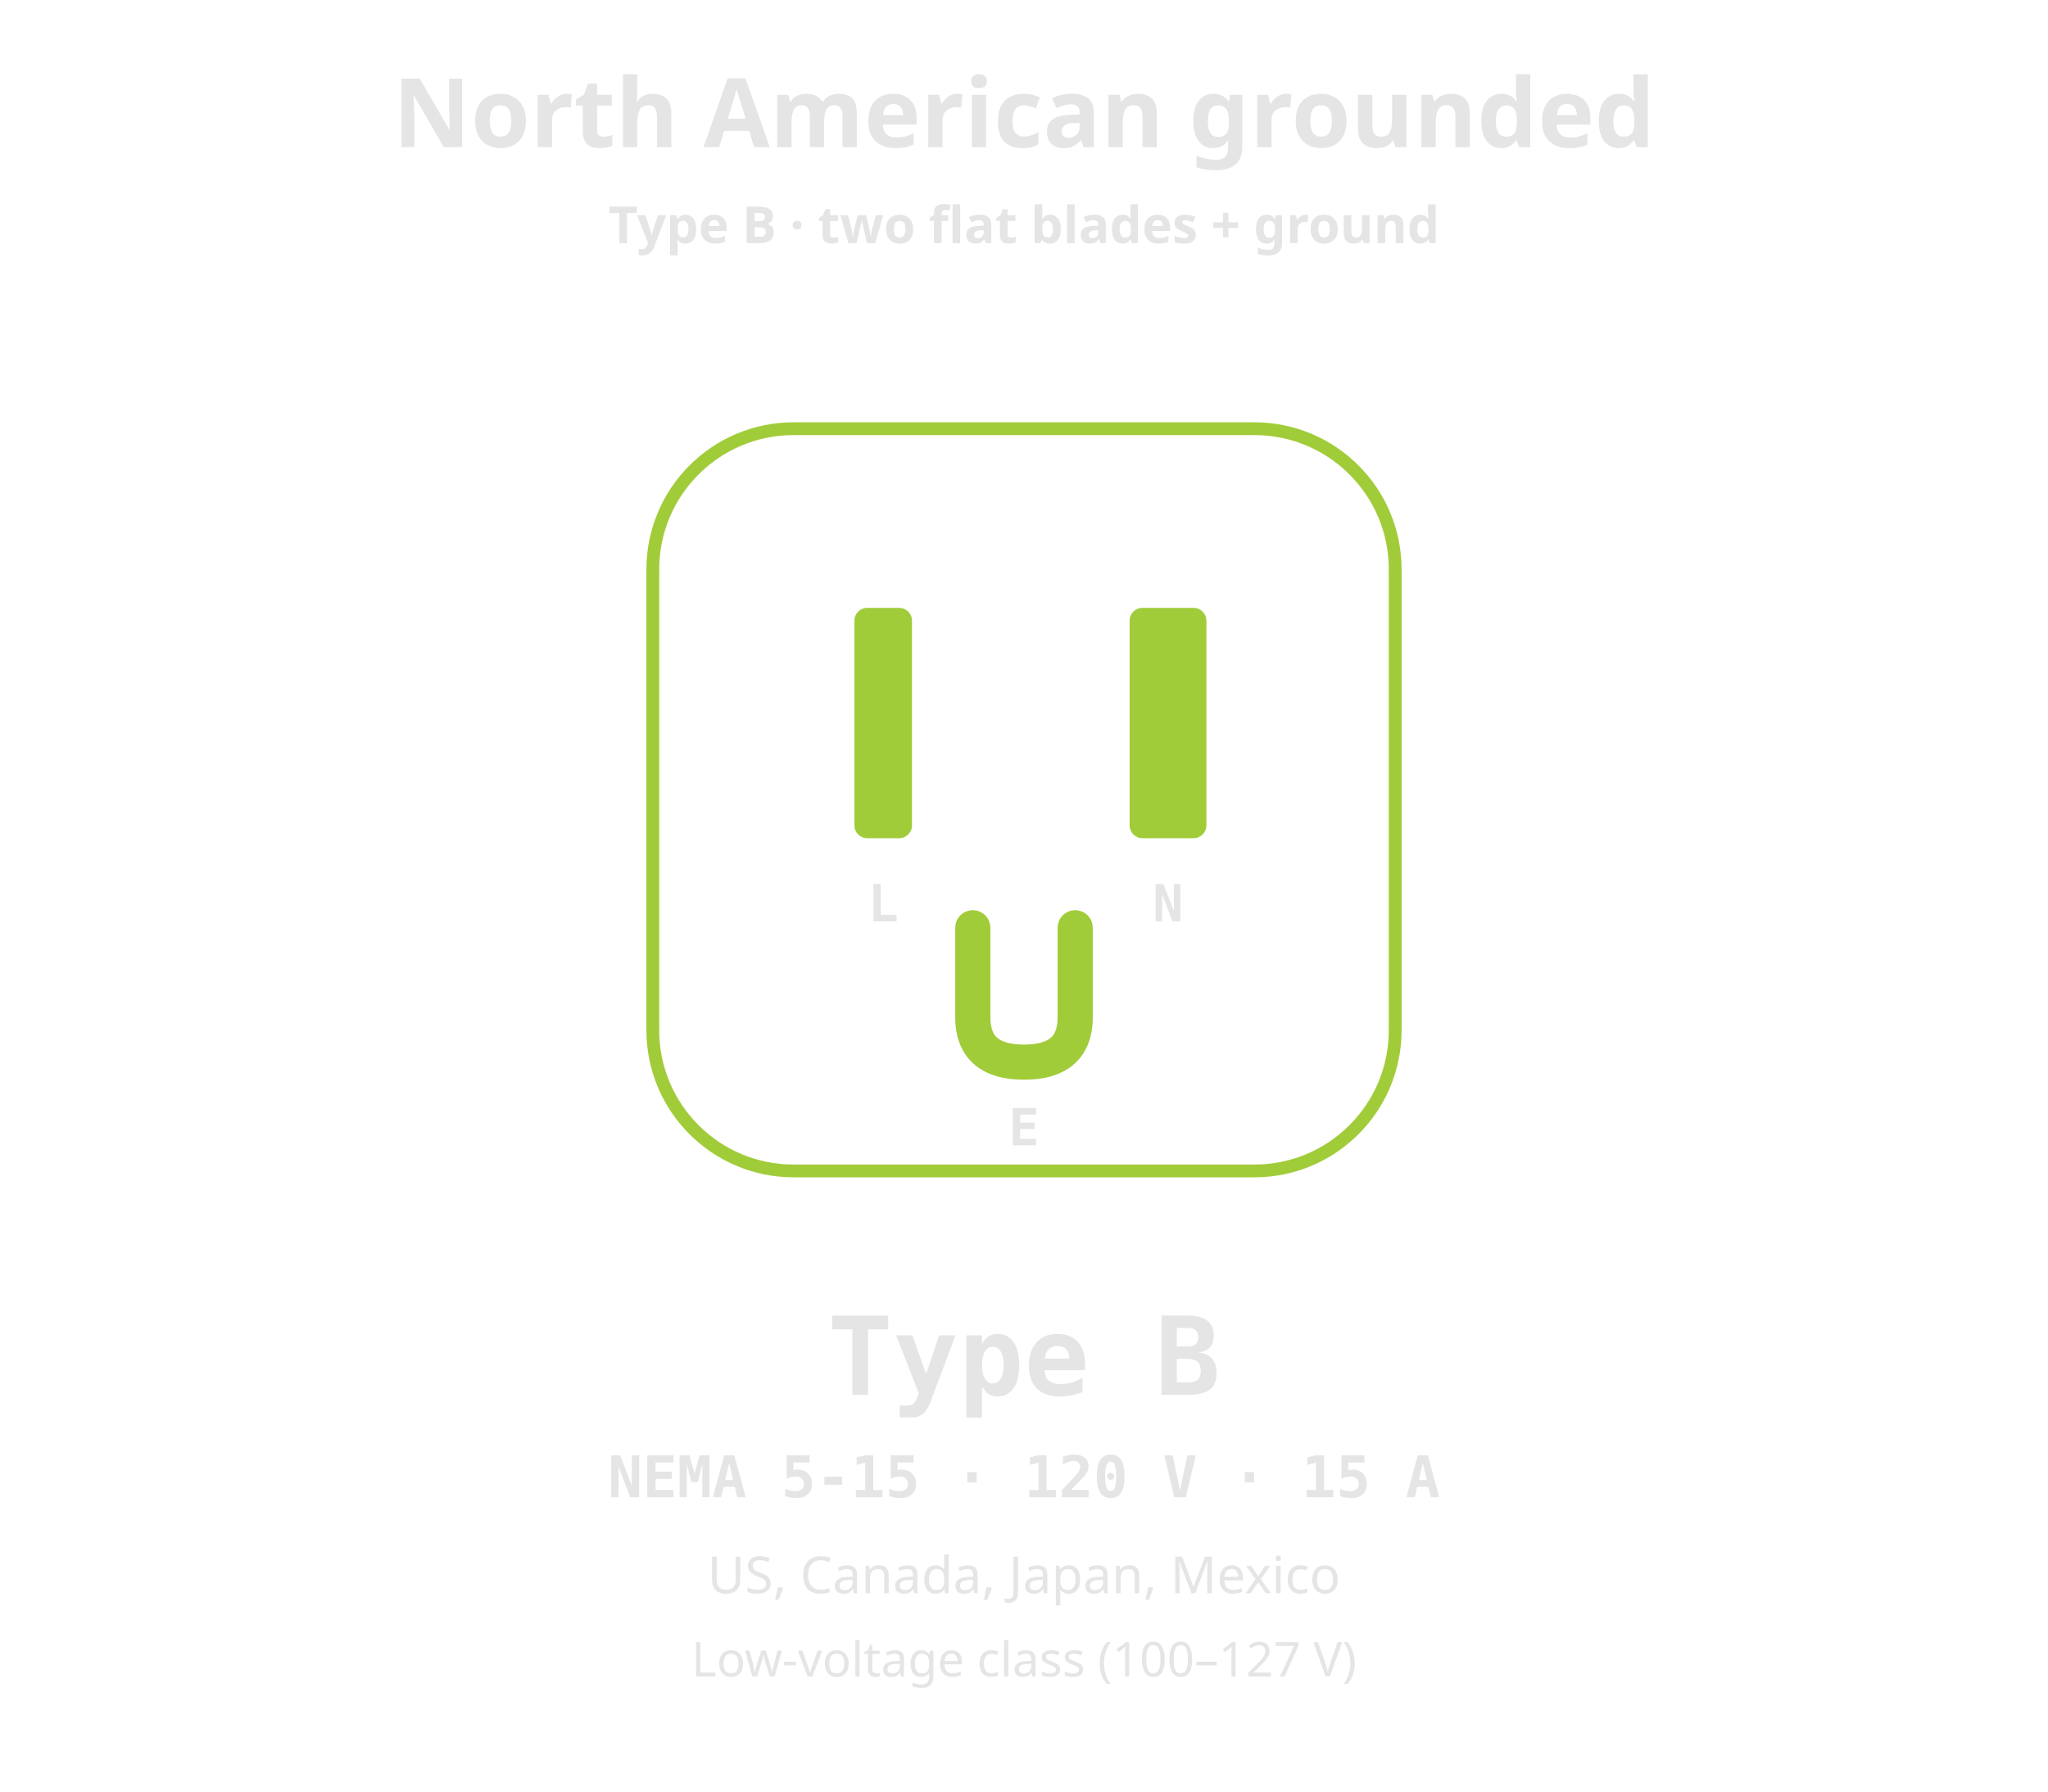
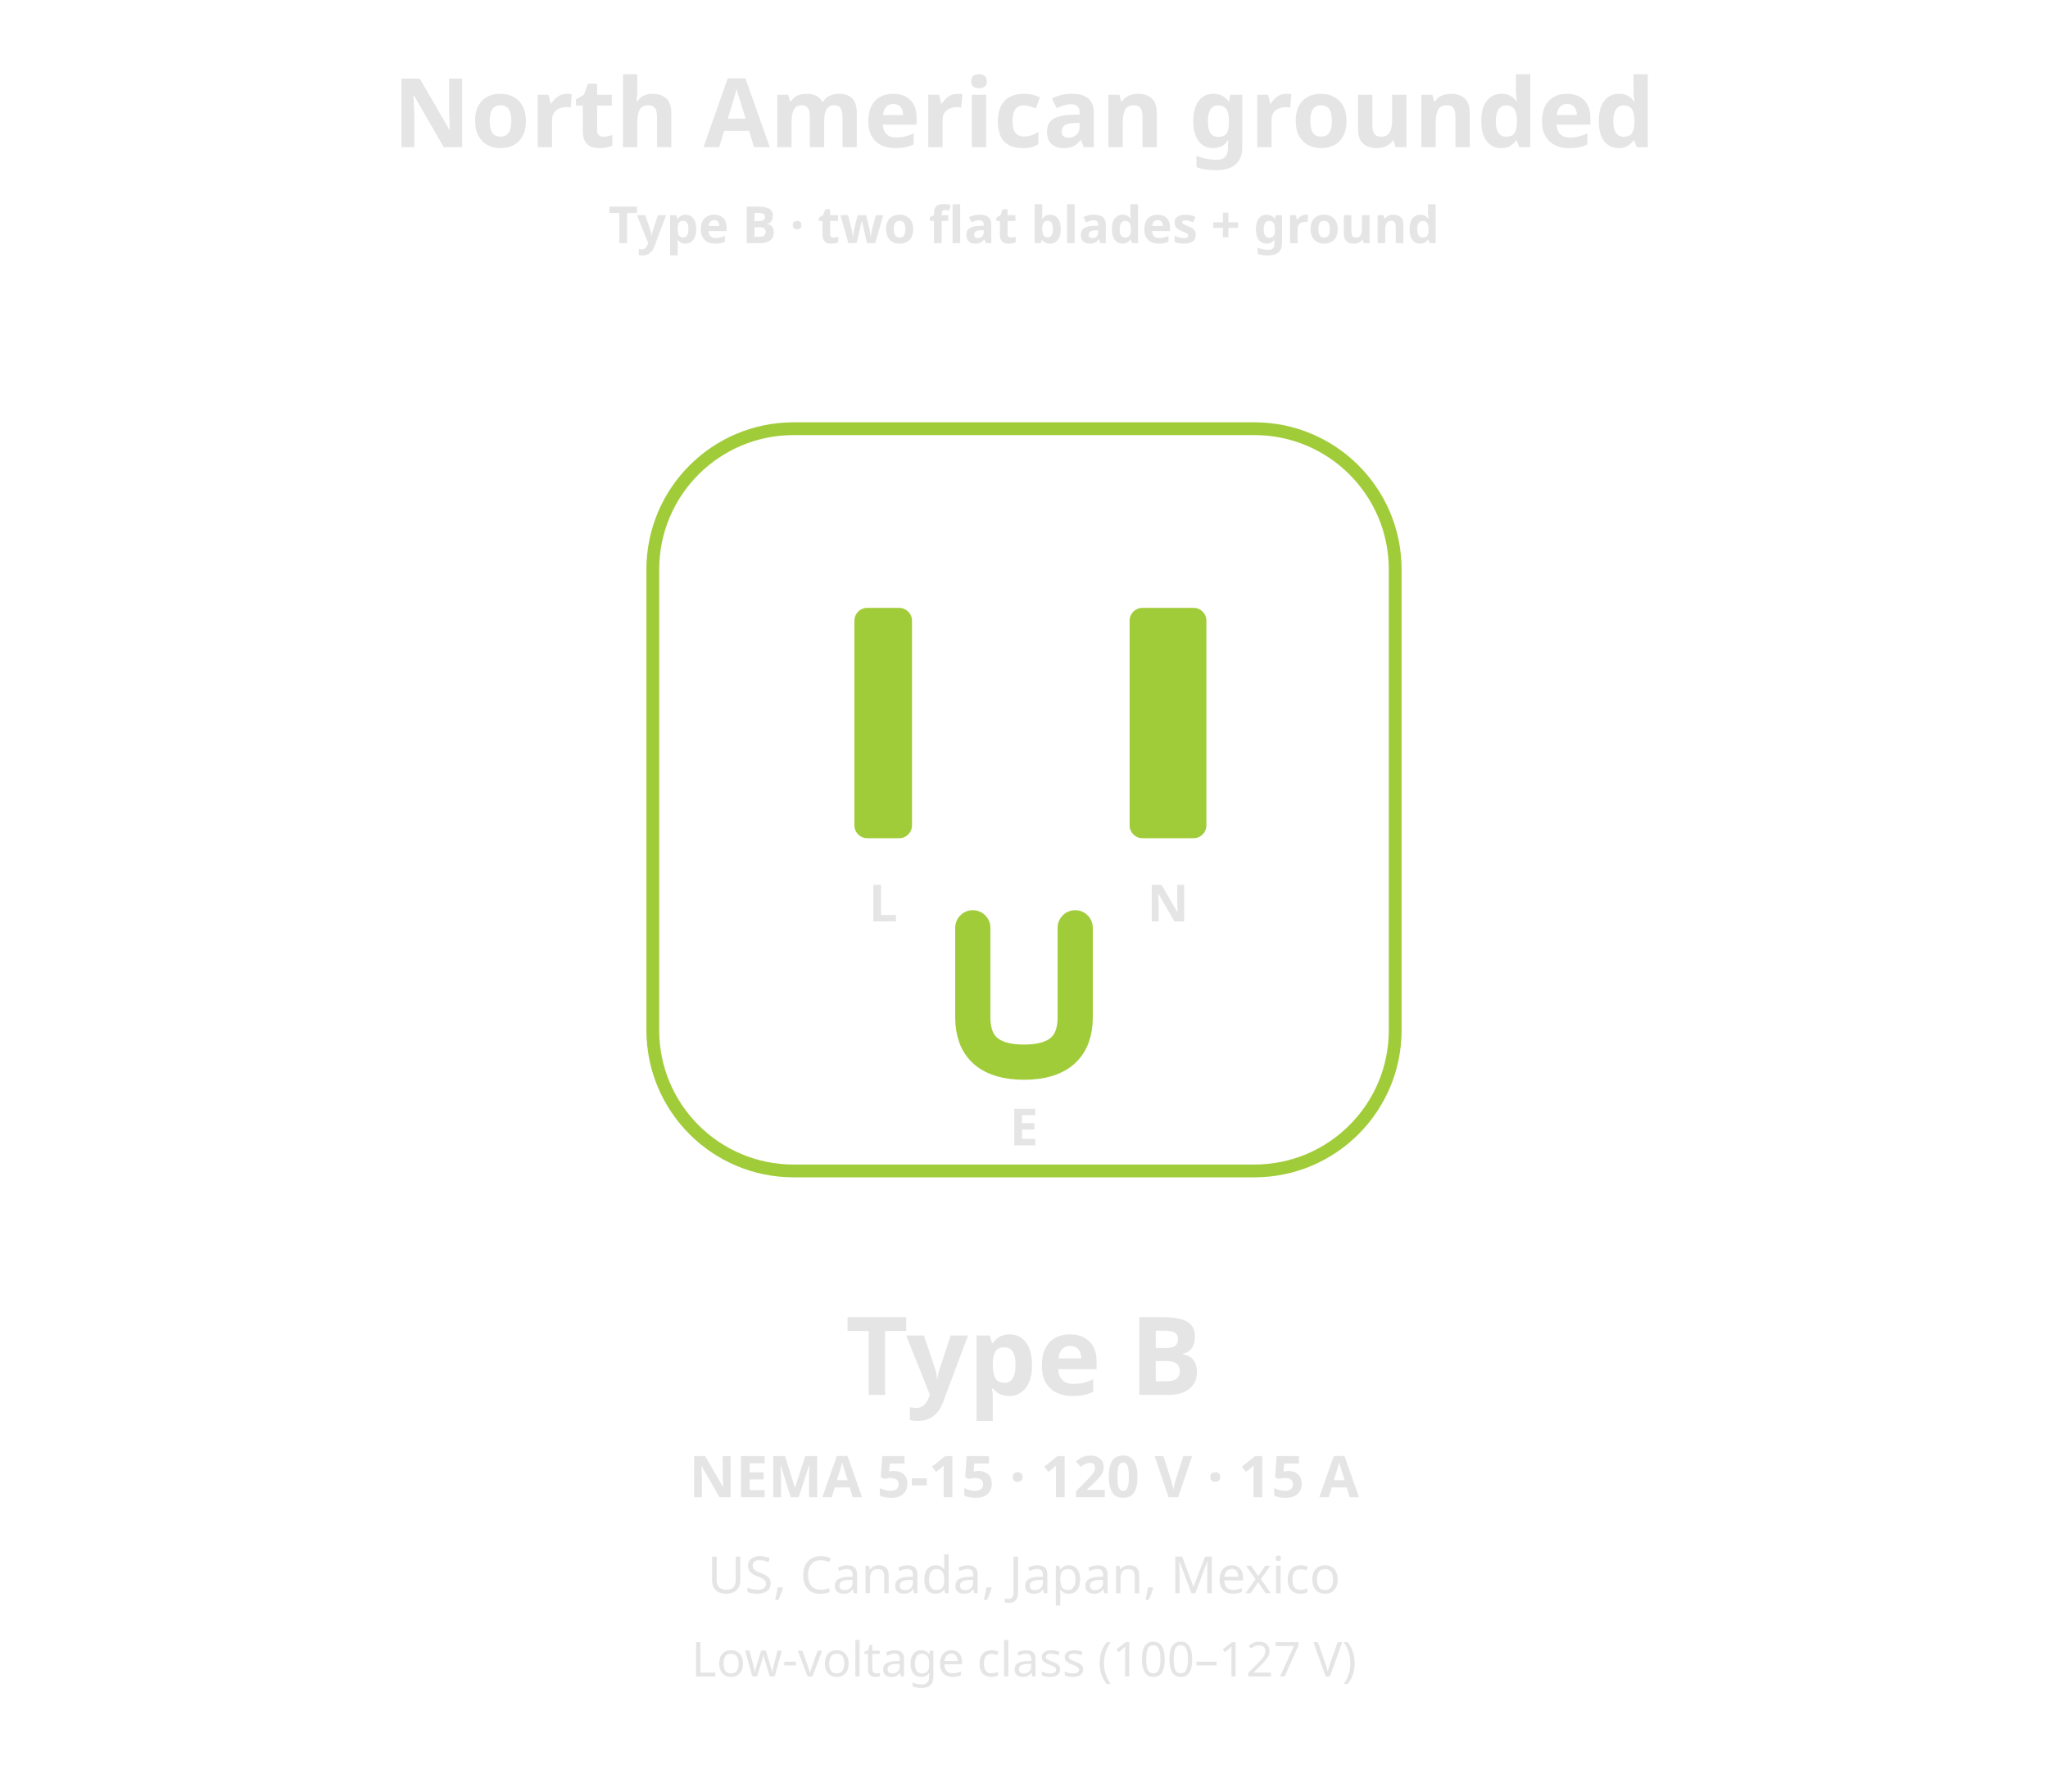
- <svg xmlns="http://www.w3.org/2000/svg" viewBox="0 0 640 560" width="640" height="560" font-family="IBM Plex Sans, sans-serif" fill="none">
+ <svg xmlns="http://www.w3.org/2000/svg" viewBox="0 0 640 560" width="640" height="560" font-family="IBM Plex Sans" fill="none">
  <text x="320" y="46" fill="#E5E5E5" font-size="30" font-weight="600" text-anchor="middle">North American grounded</text>
  <text x="320" y="76" fill="#E5E5E5" font-size="16" font-weight="600" text-anchor="middle">Type B · two flat blades + ground</text>
  <rect x="204" y="134" width="232" height="232" rx="44" stroke="#A1CC3A" stroke-width="4" />
  <rect x="267" y="190" width="18" height="72" rx="4" fill="#A1CC3A" />
  <rect x="353" y="190" width="24" height="72" rx="4" fill="#A1CC3A" />
  <path d="M 304 290 L 304 318 Q 304 332 320 332 Q 336 332 336 318 L 336 290" stroke="#A1CC3A" stroke-width="11" fill="none" stroke-linecap="round" />
-   <text x="276" y="288" fill="#E5E5E5" font-size="16" font-weight="700" text-anchor="middle" font-family="DM Mono, monospace">L</text>
-   <text x="365" y="288" fill="#E5E5E5" font-size="16" font-weight="700" text-anchor="middle" font-family="DM Mono, monospace">N</text>
-   <text x="320" y="358" fill="#E5E5E5" font-size="16" font-weight="700" text-anchor="middle" font-family="DM Mono, monospace">E</text>
-   <text x="320" y="436" fill="#E5E5E5" font-size="34" font-weight="600" text-anchor="middle" font-family="DM Mono, monospace">Type B</text>
-   <text x="320" y="468" fill="#E5E5E5" font-size="18" font-weight="600" text-anchor="middle" font-family="DM Mono, monospace">NEMA 5-15 · 120 V · 15 A</text>
+   <text x="276" y="288" fill="#E5E5E5" font-size="16" font-weight="700" text-anchor="middle" font-family="DM Mono">L</text>
+   <text x="365" y="288" fill="#E5E5E5" font-size="16" font-weight="700" text-anchor="middle" font-family="DM Mono">N</text>
+   <text x="320" y="358" fill="#E5E5E5" font-size="16" font-weight="700" text-anchor="middle" font-family="DM Mono">E</text>
+   <text x="320" y="436" fill="#E5E5E5" font-size="34" font-weight="600" text-anchor="middle" font-family="DM Mono">Type B</text>
+   <text x="320" y="468" fill="#E5E5E5" font-size="18" font-weight="600" text-anchor="middle" font-family="DM Mono">NEMA 5-15 · 120 V · 15 A</text>
  <text x="320" y="498" fill="#E5E5E5" font-size="16" font-weight="500" text-anchor="middle">US, Canada, Japan, Mexico</text>
  <text x="320" y="524" fill="#E5E5E5" font-size="15" font-weight="500" text-anchor="middle">Low-voltage class (100–127 V)</text>
</svg>
